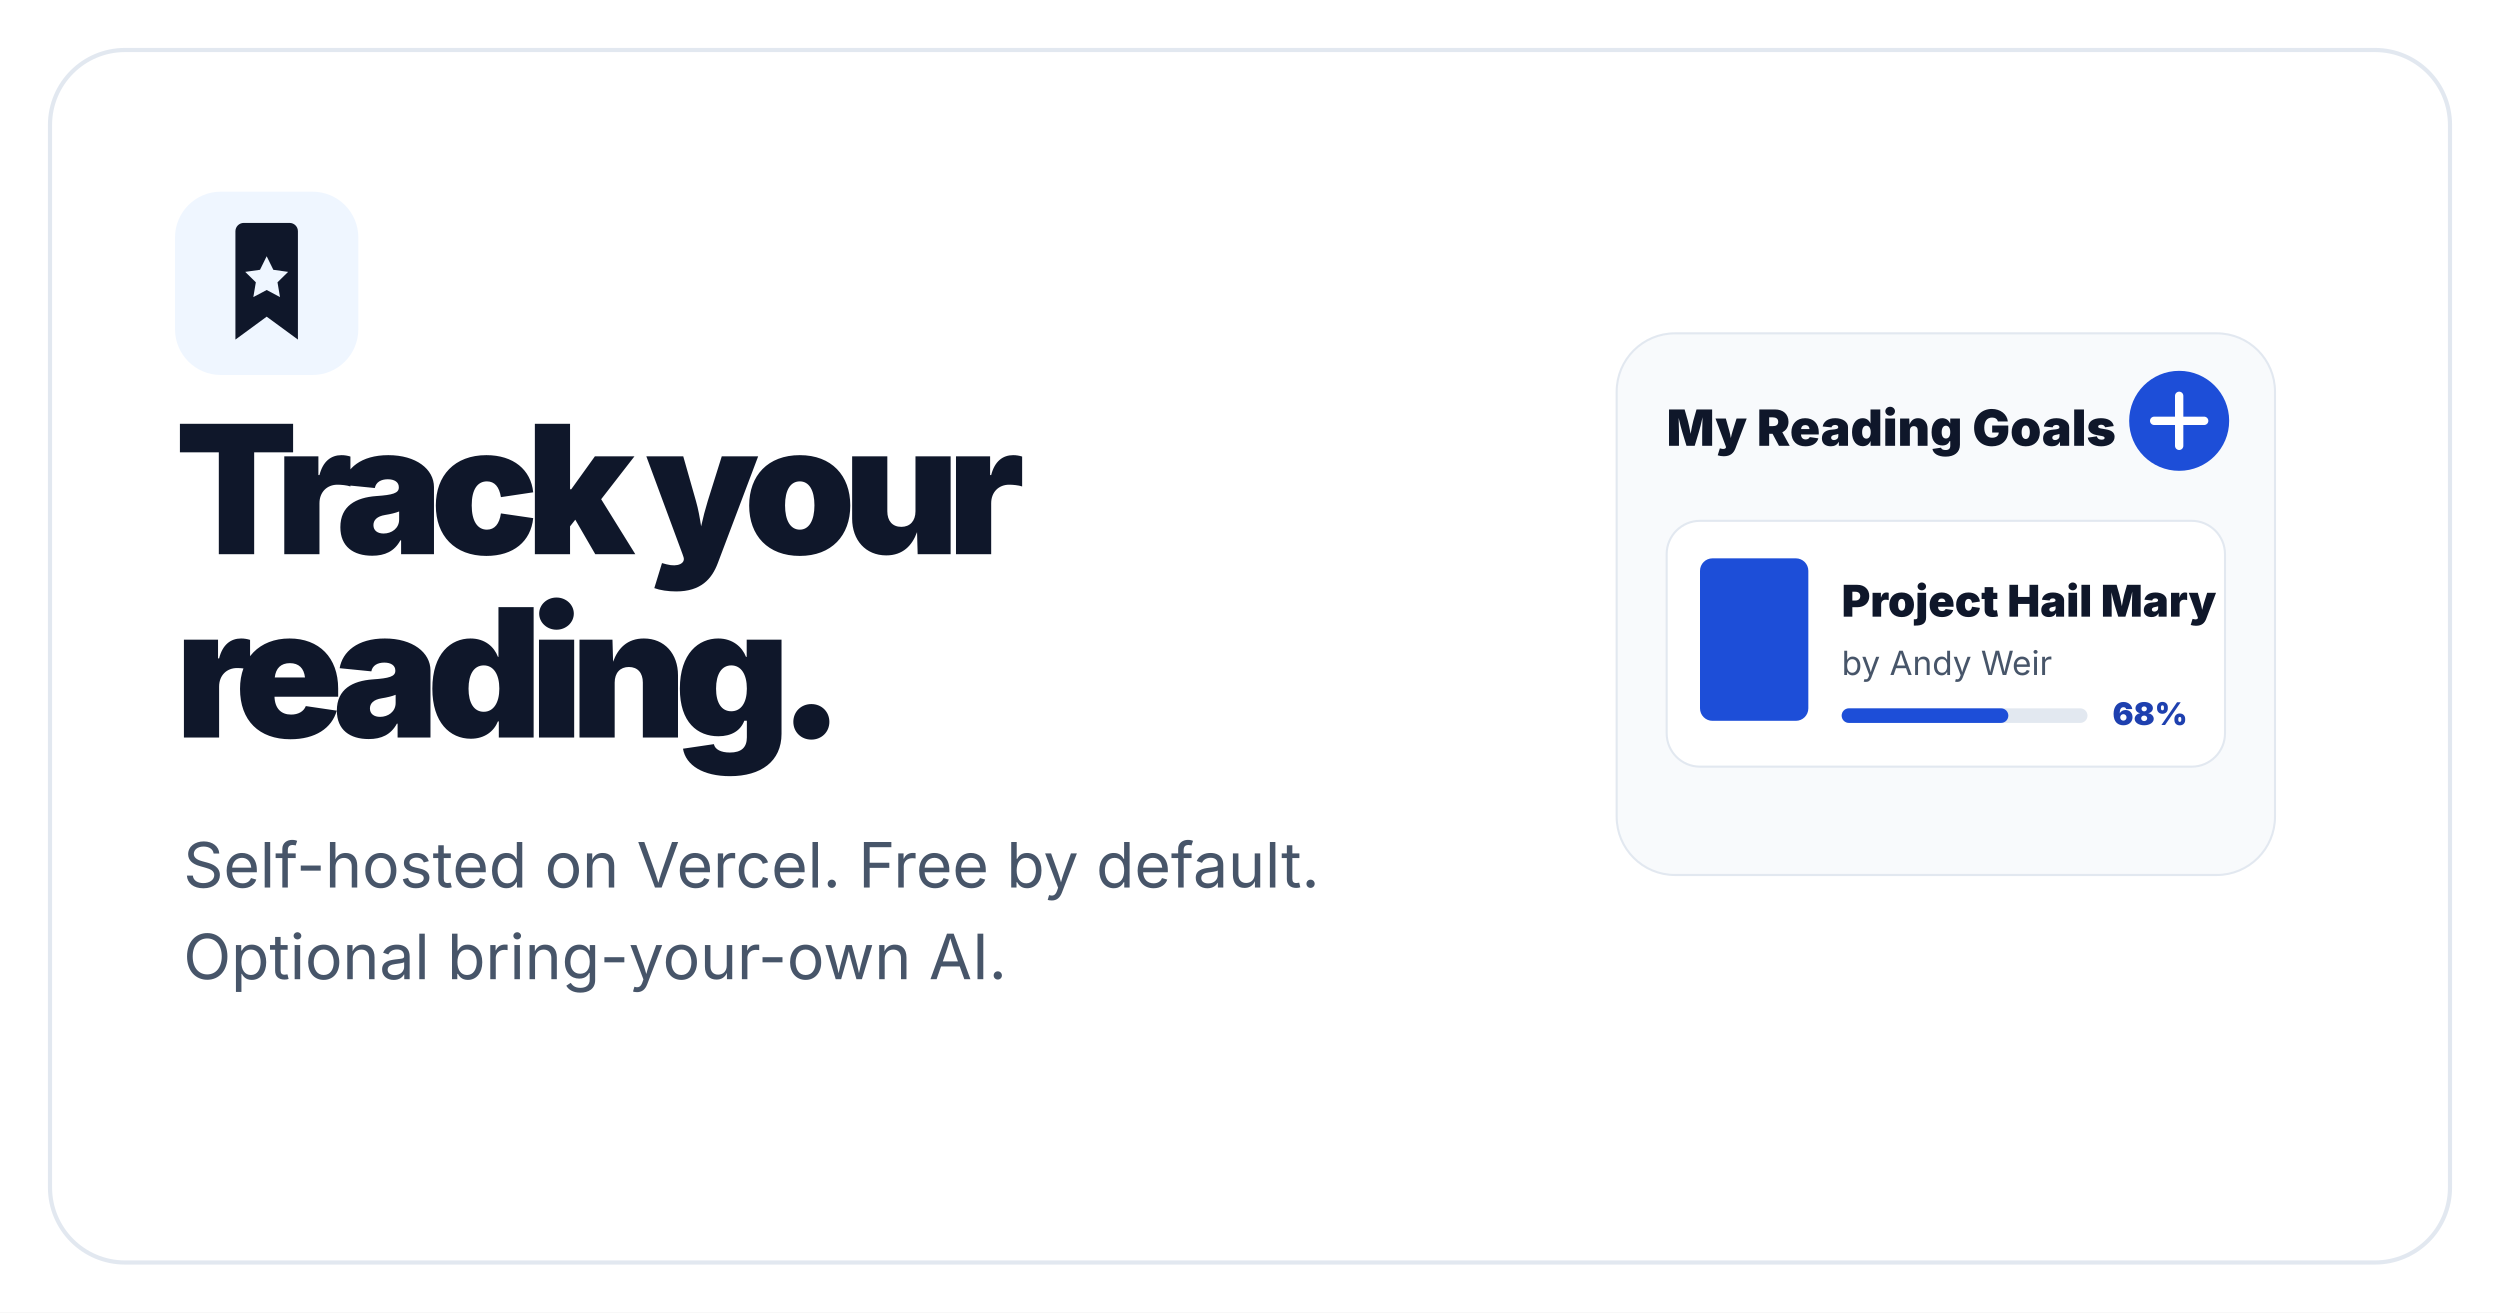
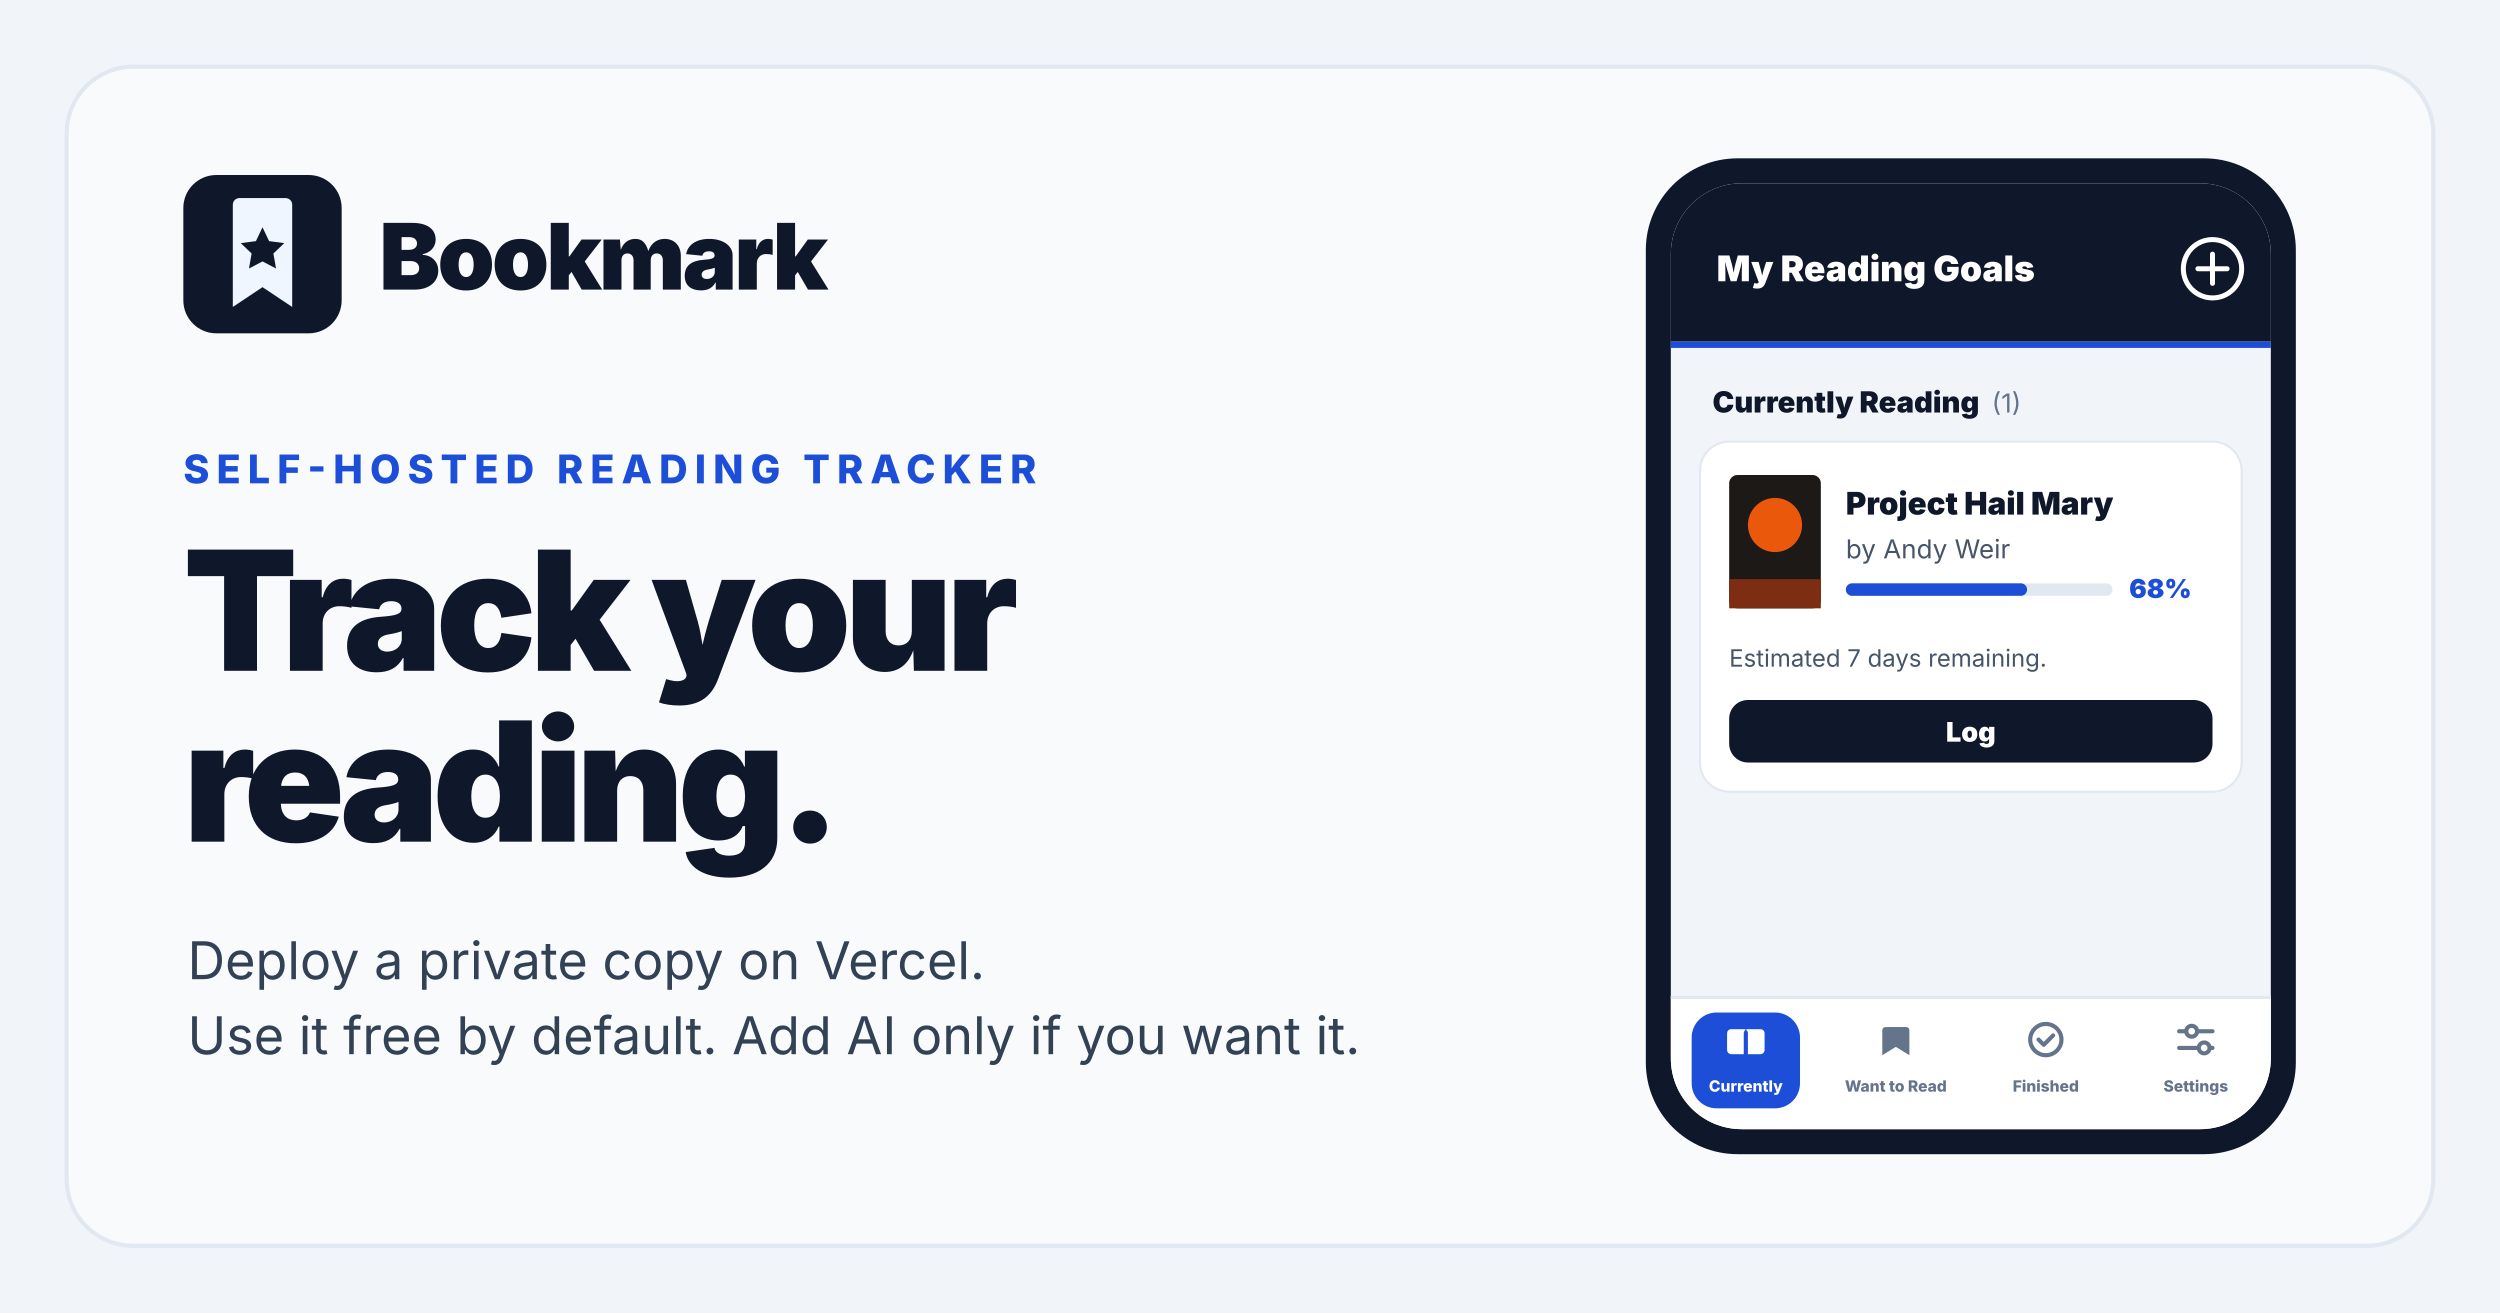
<svg xmlns="http://www.w3.org/2000/svg" width="1200" height="630" viewBox="0 0 1200 630" fill="none" role="img" aria-labelledby="title desc">
-   <rect width="1200" height="630" fill="#FFFFFF" />
-   <rect x="24" y="24" width="1152" height="582" rx="36" stroke="#E2E8F0" stroke-width="2" />
-   <g transform="translate(84 92)">
-     <rect width="88" height="88" rx="22" fill="#EFF6FF" />
-     <path d="M29 19a4 4 0 0 1 4-4h22a4 4 0 0 1 4 4v52L44 60 29 71V19z" fill="#0F172A" />
-     <path d="M44 31l3.2 6.5 7.1 1-5.1 5 1.2 7.1-6.4-3.4-6.4 3.4 1.2-7.1-5.1-5 7.1-1L44 31z" fill="#EFF6FF" />
+   <rect width="1200" height="630" fill="#F1F5F9" />
+   <rect x="32" y="32" width="1136" height="566" rx="32" fill="#F8FAFC" stroke="#E2E8F0" stroke-width="2" />
+   <g transform="translate(88 84) scale(0.395833)">
+     <rect width="192" height="192" rx="40" fill="#0F172A" />
+     <path d="M60 36a8 8 0 0 1 8-8h56a8 8 0 0 1 8 8v124L96 136l-36 24V36z" fill="#EFF6FF" />
+     <polygon points="96,63.4 104.0,80.2 122.4,82.6 109.2,95.2 112.4,113.4 96,104.8 79.6,113.4 82.8,95.2 69.6,82.6 88.0,80.2" fill="#0F172A" />
  </g>
-   <text x="84" y="266" fill="#0F172A" font-size="86" font-family="Inter, Segoe UI, Arial, sans-serif" font-weight="850" letter-spacing="-6">Track your</text>
-   <text x="84" y="354" fill="#0F172A" font-size="86" font-family="Inter, Segoe UI, Arial, sans-serif" font-weight="850" letter-spacing="-6">reading.</text>
-   <text x="88" y="426" fill="#475569" font-size="30" font-family="Inter, Segoe UI, Arial, sans-serif">Self-hosted on Vercel. Free by default.</text>
-   <text x="88" y="470" fill="#475569" font-size="30" font-family="Inter, Segoe UI, Arial, sans-serif">Optional bring-your-own AI.</text>
-   <g transform="translate(776 160)">
-     <rect width="316" height="260" rx="28" fill="#F8FAFC" stroke="#E2E8F0" />
-     <text x="24" y="54" fill="#0F172A" font-size="24" font-family="Inter, Segoe UI, Arial, sans-serif" font-weight="850">My Reading Goals</text>
-     <circle cx="270" cy="42" r="24" fill="#1D4ED8" />
-     <path d="M270 30v24M258 42h24" stroke="#FFFFFF" stroke-width="4" stroke-linecap="round" />
-     <rect x="24" y="90" width="268" height="118" rx="16" fill="#FFFFFF" stroke="#E2E8F0" />
-     <rect x="40" y="108" width="52" height="78" rx="6" fill="#1D4ED8" />
-     <text x="108" y="136" fill="#0F172A" font-size="21" font-family="Inter, Segoe UI, Arial, sans-serif" font-weight="850">Project Hail Mary</text>
-     <text x="108" y="164" fill="#475569" font-size="16" font-family="Inter, Segoe UI, Arial, sans-serif">by Andy Weir</text>
-     <rect x="108" y="180" width="118" height="7" rx="3.5" fill="#E2E8F0" />
-     <rect x="108" y="180" width="80" height="7" rx="3.5" fill="#1D4ED8" />
-     <text x="238" y="188" fill="#1E40AF" font-size="15" font-family="Inter, Segoe UI, Arial, sans-serif" font-weight="850">68%</text>
-   </g>
+   <text x="182" y="139" fill="#0F172A" font-size="44" font-family="Inter, Segoe UI, system-ui, Arial, sans-serif" font-weight="850" letter-spacing="-1.4">Bookmark</text>
+   <text x="88" y="232" fill="#1D4ED8" font-size="19" font-family="Inter, Segoe UI, system-ui, Arial, sans-serif" font-weight="800" letter-spacing="3.4">SELF-HOSTED READING TRACKER</text>
+   <text x="88" y="322" fill="#0F172A" font-size="80" font-family="Inter, Segoe UI, system-ui, Arial, sans-serif" font-weight="850" letter-spacing="-3.2">Track your</text>
+   <text x="88" y="404" fill="#0F172A" font-size="80" font-family="Inter, Segoe UI, system-ui, Arial, sans-serif" font-weight="850" letter-spacing="-3.2">reading.</text>
+   <text x="90" y="470" fill="#334155" font-size="25" font-family="Inter, Segoe UI, system-ui, Arial, sans-serif">Deploy a private copy on Vercel.</text>
+   <text x="90" y="506" fill="#334155" font-size="25" font-family="Inter, Segoe UI, system-ui, Arial, sans-serif">Use it free by default. Add AI only if you want it.</text>
+   <rect x="790" y="76" width="312" height="478" rx="44" fill="#0F172A" />
+   <rect x="802" y="88" width="288" height="454" rx="34" fill="#F1F5F9" />
+   <path d="M802 122a34 34 0 0 1 34-34h220a34 34 0 0 1 34 34v42H802v-42z" fill="#0F172A" />
+   <text x="824" y="135" fill="#FFFFFF" font-size="17" font-family="Inter, Segoe UI, system-ui, Arial, sans-serif" font-weight="850">My Reading Goals</text>
+   <circle cx="1062" cy="129" r="14" stroke="#FFFFFF" stroke-width="2.4" />
+   <path d="M1062 122v14M1055 129h14" stroke="#FFFFFF" stroke-width="2.4" stroke-linecap="round" />
+   <rect x="802" y="164" width="288" height="3" fill="#1D4ED8" />
+   <text x="822" y="198" fill="#0F172A" font-size="14" font-family="Inter, Segoe UI, system-ui, Arial, sans-serif" font-weight="850">Currently Reading</text>
+   <text x="956" y="198" fill="#64748B" font-size="12.5" font-family="Inter, Segoe UI, system-ui, Arial, sans-serif">(1)</text>
+   <rect x="816" y="212" width="260" height="168" rx="14" fill="#FFFFFF" stroke="#E2E8F0" />
+   <rect x="830" y="228" width="44" height="64" rx="4" fill="#1C1917" />
+   <circle cx="852" cy="252" r="13" fill="#EA580C" />
+   <rect x="830" y="278" width="44" height="14" fill="#7C2D12" />
+   <text x="886" y="247" fill="#0F172A" font-size="15" font-family="Inter, Segoe UI, system-ui, Arial, sans-serif" font-weight="850">Project Hail Mary</text>
+   <text x="886" y="268" fill="#475569" font-size="12.5" font-family="Inter, Segoe UI, system-ui, Arial, sans-serif">by Andy Weir</text>
+   <rect x="886" y="280" width="128" height="6" rx="3" fill="#E2E8F0" />
+   <rect x="886" y="280" width="87" height="6" rx="3" fill="#1D4ED8" />
+   <text x="1022" y="287" fill="#1D4ED8" font-size="12.5" font-family="Inter, Segoe UI, system-ui, Arial, sans-serif" font-weight="850">68%</text>
+   <text x="830" y="320" fill="#475569" font-size="11.5" font-family="Inter, Segoe UI, system-ui, Arial, sans-serif">Estimated 7 days remaining.</text>
+   <rect x="830" y="336" width="232" height="30" rx="9" fill="#0F172A" />
+   <text x="946" y="356" fill="#FFFFFF" font-size="13" font-family="Inter, Segoe UI, system-ui, Arial, sans-serif" font-weight="850" text-anchor="middle">Log</text>
+   <path d="M802 478H1090v30a34 34 0 0 1-34 34H836a34 34 0 0 1-34-34v-30z" fill="#FFFFFF" />
+   <rect x="802" y="478" width="288" height="1.5" fill="#E2E8F0" />
+   <rect x="812" y="486" width="52" height="46" rx="12" fill="#1D4ED8" />
+   <path d="M831 494h6a2 2 0 0 1 2 2v10h-8a2 2 0 0 1-2-2v-8a2 2 0 0 1 2-2zM845 494h-6a2 2 0 0 0-2 2v10h8a2 2 0 0 0 2-2v-8a2 2 0 0 0-2-2z" fill="#FFFFFF" />
+   <text x="838" y="524" fill="#FFFFFF" font-size="7.5" font-family="Inter, Segoe UI, system-ui, Arial, sans-serif" font-weight="800" text-anchor="middle">Currently</text>
+   <path d="M905 493h10a1.5 1.5 0 0 1 1.5 1.5v12l-6.5-4-6.5 4v-12A1.5 1.5 0 0 1 905 493z" fill="#64748B" />
+   <text x="910" y="524" fill="#64748B" font-size="7.5" font-family="Inter, Segoe UI, system-ui, Arial, sans-serif" font-weight="800" text-anchor="middle">Want to Read</text>
+   <circle cx="982" cy="499" r="7.5" stroke="#64748B" stroke-width="2" />
+   <path d="M978.5 499l2.5 2.5 4.5-4.5" stroke="#64748B" stroke-width="2" stroke-linecap="round" stroke-linejoin="round" />
+   <text x="982" y="524" fill="#64748B" font-size="7.5" font-family="Inter, Segoe UI, system-ui, Arial, sans-serif" font-weight="800" text-anchor="middle">Finished</text>
+   <path d="M1046 495h16M1046 503h16" stroke="#64748B" stroke-width="2" stroke-linecap="round" />
+   <circle cx="1052" cy="495" r="2.6" fill="#FFFFFF" stroke="#64748B" stroke-width="2" />
+   <circle cx="1058" cy="503" r="2.6" fill="#FFFFFF" stroke="#64748B" stroke-width="2" />
+   <text x="1054" y="524" fill="#64748B" font-size="7.5" font-family="Inter, Segoe UI, system-ui, Arial, sans-serif" font-weight="800" text-anchor="middle">Settings</text>
</svg>
